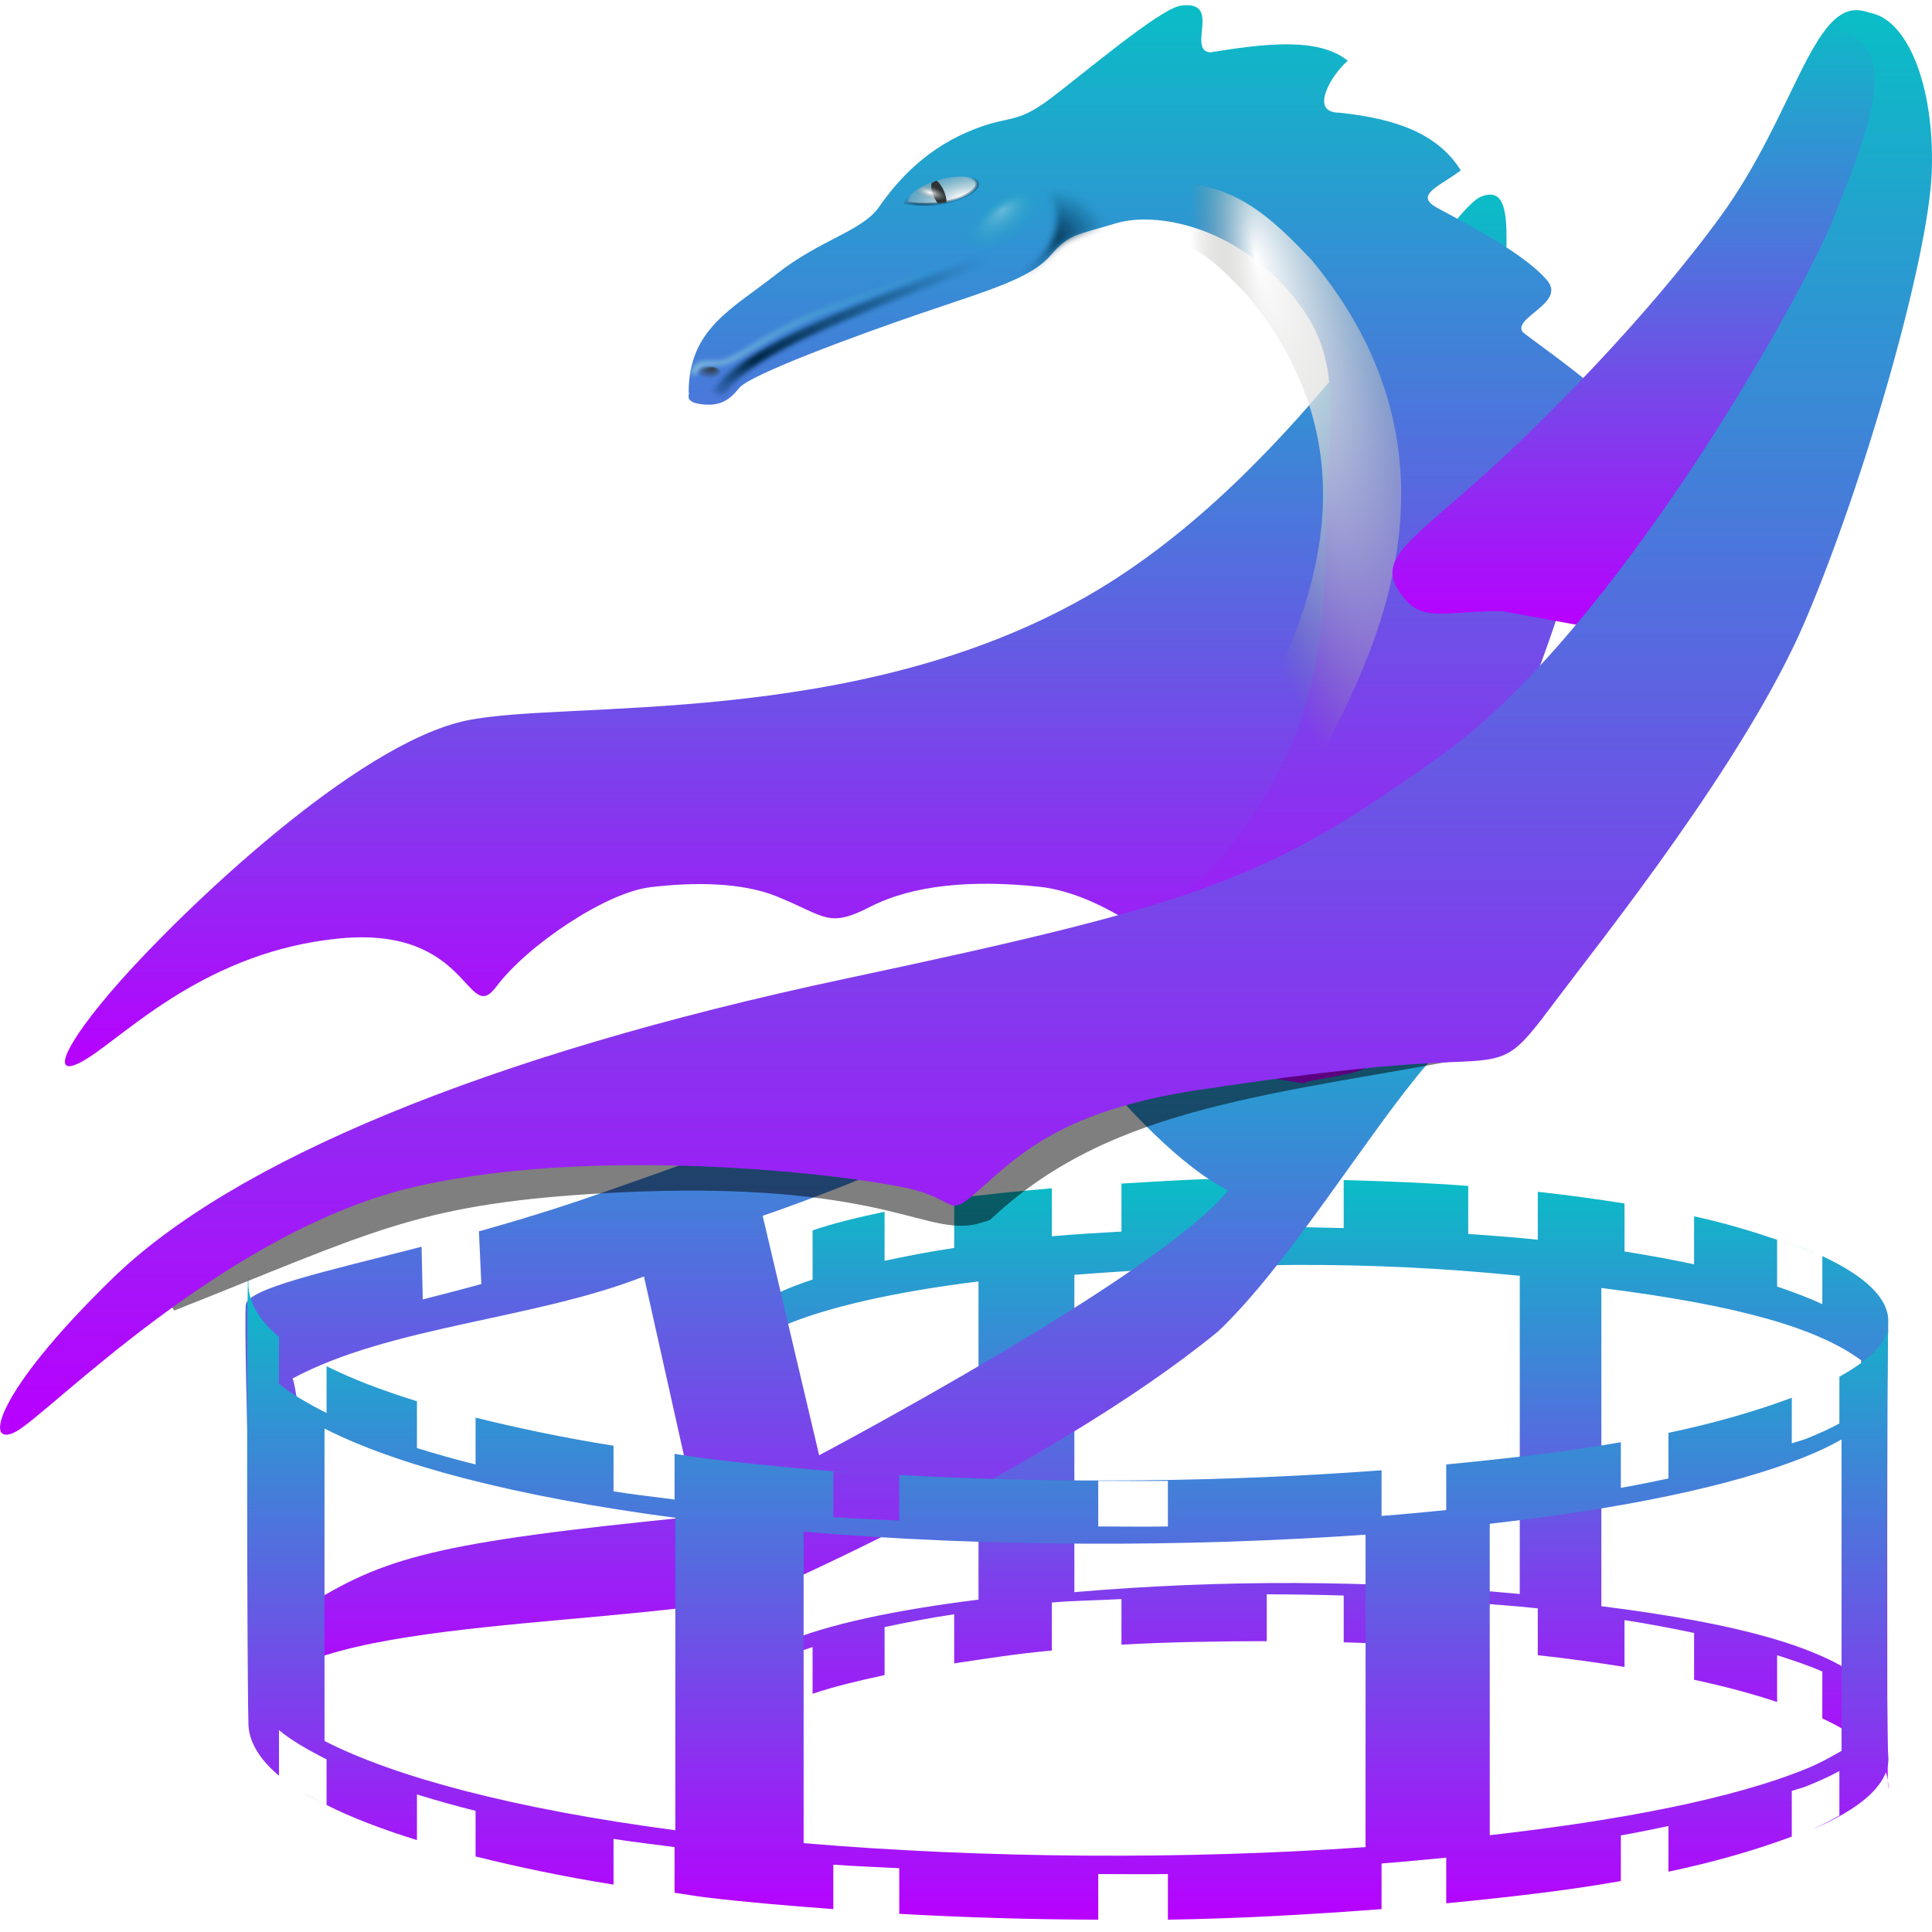
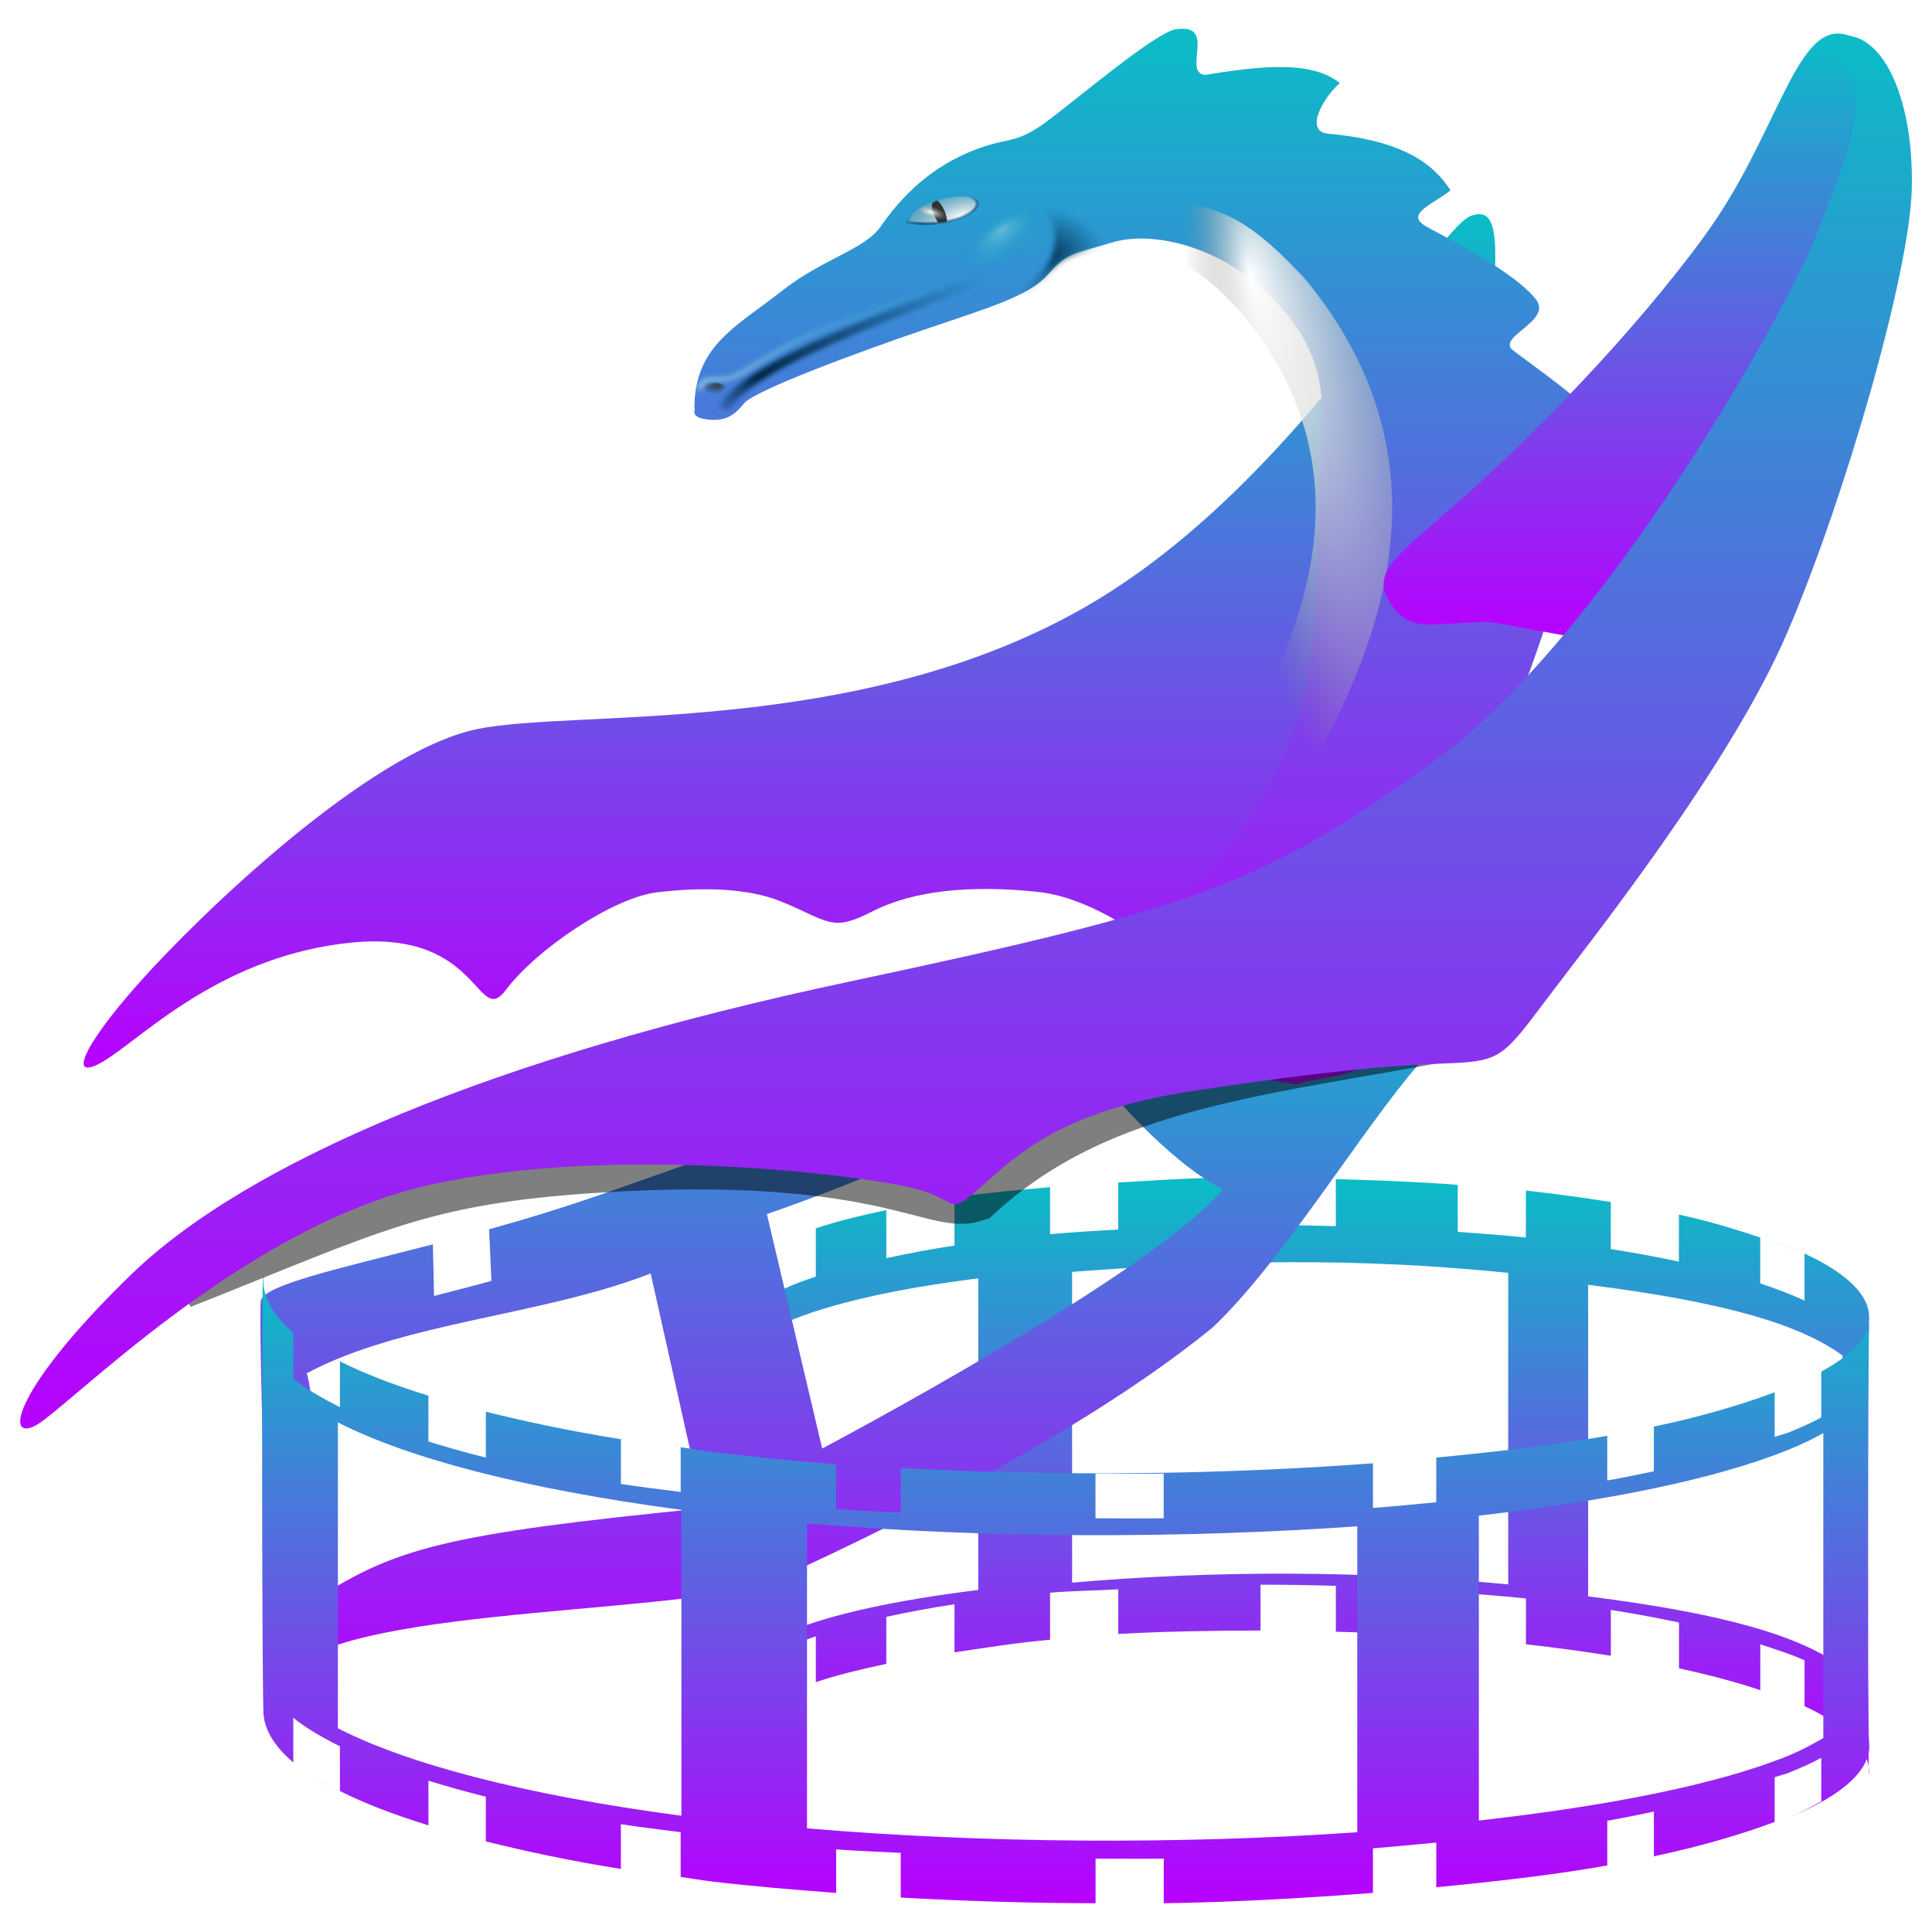
- <svg xmlns="http://www.w3.org/2000/svg" xmlns:xlink="http://www.w3.org/1999/xlink" width="64px" height="64px" id="svg2160" version="1.1">
+ <svg xmlns="http://www.w3.org/2000/svg" xmlns:xlink="http://www.w3.org/1999/xlink" width="48" height="48" id="svg2160" version="1.1">
  <defs id="defs2162">
    <style id="current-color-scheme" type="text/css">
-    .ColorScheme-Text { color: #0abdc6; } .ColorScheme-Highlight { color:#5294e2; }
-   </style>
+        .ColorScheme-Text { color: #0abdc6; } .ColorScheme-Highlight { color:#5294e2; }
+     </style>
    <linearGradient id="arrongin" x1="0%" x2="0%" y1="0%" y2="100%">
      <stop offset="0%" style="stop-color:#dd9b44; stop-opacity:1" id="stop9192" />
      <stop offset="100%" style="stop-color:#ad6c16; stop-opacity:1" id="stop9194" />
    </linearGradient>
    <linearGradient id="aurora" x1="0%" x2="0%" y1="0%" y2="100%">
      <stop offset="0%" style="stop-color:#09D4DF; stop-opacity:1" id="stop9197" />
      <stop offset="100%" style="stop-color:#9269F4; stop-opacity:1" id="stop9199" />
    </linearGradient>
    <linearGradient id="cyberneon" x1="0%" x2="0%" y1="0%" y2="100%">
      <stop offset="0" style="stop-color:#0abdc6; stop-opacity:1" id="stop9202" />
      <stop offset="1" style="stop-color:#ea00d9; stop-opacity:1" id="stop9204" />
    </linearGradient>
    <linearGradient id="fitdance" x1="0%" x2="0%" y1="0%" y2="100%">
      <stop offset="0%" style="stop-color:#1AD6AB; stop-opacity:1" id="stop9207" />
      <stop offset="100%" style="stop-color:#329DB6; stop-opacity:1" id="stop9209" />
    </linearGradient>
    <linearGradient id="oomox" x1="0%" x2="0%" y1="0%" y2="100%">
      <stop offset="0%" style="stop-color:#0abdc6; stop-opacity:1" id="stop9212" />
      <stop offset="100%" style="stop-color:#b800ff; stop-opacity:1" id="stop9214" />
    </linearGradient>
    <linearGradient id="rainblue" x1="0%" x2="0%" y1="0%" y2="100%">
      <stop offset="0%" style="stop-color:#00F260; stop-opacity:1" id="stop9217" />
      <stop offset="100%" style="stop-color:#0575E6; stop-opacity:1" id="stop9219" />
    </linearGradient>
    <linearGradient id="sunrise" x1="0%" x2="0%" y1="0%" y2="100%">
      <stop offset="0%" style="stop-color: #FF8501; stop-opacity:1" id="stop9222" />
      <stop offset="100%" style="stop-color: #FFCB01; stop-opacity:1" id="stop9224" />
    </linearGradient>
    <linearGradient id="telinkrin" x1="0%" x2="0%" y1="0%" y2="100%">
      <stop offset="0%" style="stop-color: #b2ced6; stop-opacity:1" id="stop9227" />
      <stop offset="100%" style="stop-color: #6da5b7; stop-opacity:1" id="stop9229" />
    </linearGradient>
    <linearGradient id="60spsycho" x1="0%" x2="0%" y1="0%" y2="100%">
      <stop offset="0%" style="stop-color: #df5940; stop-opacity:1" id="stop9232" />
      <stop offset="25%" style="stop-color: #d8d15f; stop-opacity:1" id="stop9234" />
      <stop offset="50%" style="stop-color: #e9882a; stop-opacity:1" id="stop9236" />
      <stop offset="100%" style="stop-color: #279362; stop-opacity:1" id="stop9238" />
    </linearGradient>
    <linearGradient id="90ssummer" x1="0%" x2="0%" y1="0%" y2="100%">
      <stop offset="0%" style="stop-color: #f618c7; stop-opacity:1" id="stop9241" />
      <stop offset="20%" style="stop-color: #94ffab; stop-opacity:1" id="stop9243" />
      <stop offset="50%" style="stop-color: #fbfd54; stop-opacity:1" id="stop9245" />
      <stop offset="100%" style="stop-color: #0f83ae; stop-opacity:1" id="stop9247" />
    </linearGradient>
    <linearGradient id="linearGradient3386">
      <stop id="stop3388" offset="0" style="stop-color:#052646;stop-opacity:1;" />
      <stop id="stop3390" offset="1" style="stop-color:#003d5d;stop-opacity:0;" />
    </linearGradient>
    <linearGradient id="linearGradient5401">
      <stop id="stop5403" offset="0" style="stop-color:#a8dde0;stop-opacity:1" />
      <stop id="stop5405" offset="1" style="stop-color:#00a7b3;stop-opacity:0" />
    </linearGradient>
    <linearGradient id="linearGradient5304">
      <stop style="stop-color:#2e3436;stop-opacity:1;" offset="0" id="stop5306" />
      <stop style="stop-color:#2e3436;stop-opacity:0;" offset="1" id="stop5308" />
    </linearGradient>
    <linearGradient id="linearGradient5190">
      <stop style="stop-color:#ffffff;stop-opacity:1;" offset="0" id="stop5192" />
      <stop style="stop-color:#888a85;stop-opacity:0;" offset="1" id="stop5194" />
    </linearGradient>
-     <radialGradient xlink:href="#linearGradient5190" id="radialGradient5391" cx="38.957" cy="48.709" fx="39.812" fy="48.731" r="2.719" gradientTransform="matrix(0.6331374,-8.9474512e-2,0.4881855,3.454487,-9.487252,-120.2338)" gradientUnits="userSpaceOnUse" />
+     <radialGradient xlink:href="#linearGradient5190" id="radialGradient5391" cx="38.957" cy="48.709" fx="39.812" fy="48.731" r="2.719" gradientTransform="matrix(0.6331374,-0.08947451,0.4881855,3.454487,-9.487252,-120.2338)" gradientUnits="userSpaceOnUse" />
    <radialGradient xlink:href="#linearGradient5401" id="radialGradient5418" cx="29.43" cy="47.631" fx="29.43" fy="47.631" r="6.396" gradientTransform="matrix(0.902543,-0.4305997,0.5874038,1.231207,-25.11034,2.917762)" gradientUnits="userSpaceOnUse" />
    <radialGradient xlink:href="#linearGradient5401" id="radialGradient5452" cx="33.234" cy="48.252" fx="21.918" fy="45.175" r="21.234" gradientTransform="matrix(1,0,0,0.163463,0,40.36482)" gradientUnits="userSpaceOnUse" />
    <radialGradient xlink:href="#linearGradient5401" id="radialGradient5462" cx="33.203" cy="46.826" fx="29.808" fy="49.706" r="8.672" gradientTransform="matrix(1,0,0,0.2182933,0,36.60399)" gradientUnits="userSpaceOnUse" />
    <radialGradient xlink:href="#linearGradient5401" id="radialGradient3273" gradientUnits="userSpaceOnUse" gradientTransform="matrix(-0.1338129,-0.2968283,0.770845,-0.3475042,31.74836,37.85282)" cx="80.123" cy="23.983" fx="72.889" fy="20.263" r="10.248" />
    <radialGradient xlink:href="#linearGradient5401" id="radialGradient3279" gradientUnits="userSpaceOnUse" gradientTransform="matrix(-0.1338129,-0.2968283,0.770845,-0.3475042,31.74836,37.85282)" cx="73.601" cy="7.844" fx="66.367" fy="4.125" r="10.248" />
    <radialGradient xlink:href="#linearGradient5190" id="radialGradient3285" gradientUnits="userSpaceOnUse" gradientTransform="matrix(0.1685154,-0.2785956,0.9671643,0.5850126,2.816477,14.02732)" cx="74.827" cy="34.786" fx="67.592" fy="31.067" r="10.248" />
-     <radialGradient xlink:href="#linearGradient5190" id="radialGradient3289" gradientUnits="userSpaceOnUse" gradientTransform="matrix(7.4633897e-2,-0.5132463,0.8834835,0.1284716,13.35247,45.59147)" cx="67.248" cy="35.744" fx="60.013" fy="32.024" r="10.248" />
-     <radialGradient xlink:href="#linearGradient5190" id="radialGradient3293" gradientUnits="userSpaceOnUse" gradientTransform="matrix(-1.165318e-2,-0.3253877,0.7953849,-2.84855e-2,22.27348,38.87)" cx="87.706" cy="11.263" fx="80.471" fy="7.543" r="10.248" />
+     <radialGradient xlink:href="#linearGradient5190" id="radialGradient3289" gradientUnits="userSpaceOnUse" gradientTransform="matrix(0.0746339,-0.5132463,0.8834835,0.1284716,13.35247,45.59147)" cx="67.248" cy="35.744" fx="60.013" fy="32.024" r="10.248" />
+     <radialGradient xlink:href="#linearGradient5190" id="radialGradient3293" gradientUnits="userSpaceOnUse" gradientTransform="matrix(-0.01165318,-0.3253877,0.7953849,-0.0284855,22.27348,38.87)" cx="87.706" cy="11.263" fx="80.471" fy="7.543" r="10.248" />
    <radialGradient xlink:href="#linearGradient5190" id="radialGradient3317" cx="41.165" cy="20.866" fx="39.724" fy="19.49" r="3.23" gradientTransform="matrix(0.9858087,-0.1678726,0.6785874,3.984911,-13.44924,-56.53845)" gradientUnits="userSpaceOnUse" />
    <radialGradient xlink:href="#linearGradient5304" id="radialGradient3325" gradientUnits="userSpaceOnUse" gradientTransform="matrix(0.1380344,0.2948889,-0.5420405,0.2537235,25.00948,-16.51603)" cx="94.802" cy="5.27" fx="87.567" fy="1.55" r="10.248" />
    <linearGradient xlink:href="#linearGradient5190" id="linearGradient4245" x1="36.245" y1="10.304" x2="37.439" y2="12.441" gradientUnits="userSpaceOnUse" />
-     <radialGradient xlink:href="#linearGradient5190" id="radialGradient4263" gradientUnits="userSpaceOnUse" gradientTransform="matrix(-1.165318e-2,-0.3253877,0.7953849,-2.84855e-2,22.27348,38.87)" cx="87.706" cy="11.263" fx="80.471" fy="7.543" r="10.248" />
+     <radialGradient xlink:href="#linearGradient5190" id="radialGradient4263" gradientUnits="userSpaceOnUse" gradientTransform="matrix(-0.01165318,-0.3253877,0.7953849,-0.0284855,22.27348,38.87)" cx="87.706" cy="11.263" fx="80.471" fy="7.543" r="10.248" />
    <radialGradient xlink:href="#linearGradient5304" id="radialGradient4266" gradientUnits="userSpaceOnUse" gradientTransform="matrix(0.1380344,0.2948889,-0.5420405,0.2537235,25.00948,-16.51603)" cx="94.802" cy="5.27" fx="88.835" fy="2.286" r="10.248" />
    <radialGradient xlink:href="#linearGradient5190" id="radialGradient4270" gradientUnits="userSpaceOnUse" gradientTransform="matrix(-0.3258674,-0.757768,0.3483693,-0.1498115,60.52603,71.89739)" cx="70.229" cy="20.848" fx="62.995" fy="17.129" r="10.248" />
    <radialGradient xlink:href="#linearGradient5190" id="radialGradient4274" gradientUnits="userSpaceOnUse" gradientTransform="matrix(-0.7643086,-0.3102165,0.1185493,-0.292081,97.80225,40.01232)" cx="75.184" cy="17.699" fx="67.95" fy="13.979" r="10.248" />
    <radialGradient xlink:href="#linearGradient3386" id="radialGradient3318" cx="27.392" cy="12.297" fx="25.176" fy="12.046" r="3.953" gradientTransform="matrix(0.9491256,-0.5668896,0.3231856,0.5410997,-2.629355,20.8248)" gradientUnits="userSpaceOnUse" />
    <filter id="filter3324" x="-0.04" y="-0.061" width="1.071" height="1.107">
      <feGaussianBlur stdDeviation="0.064" id="feGaussianBlur3326" />
    </filter>
    <filter id="filter3333" x="-0.034" y="-0.063" width="1.068" height="1.127">
      <feGaussianBlur stdDeviation="0.078" id="feGaussianBlur3335" />
    </filter>
    <radialGradient xlink:href="#linearGradient5304" id="radialGradient3345" cx="23.985" cy="13.571" fx="24.09" fy="13.342" r="0.34" gradientTransform="matrix(0.8673703,0.3950908,-0.2072629,0.4550187,5.993743,-2.080343)" gradientUnits="userSpaceOnUse" />
    <linearGradient xlink:href="#linearGradient5401" id="linearGradient3353" x1="23.582" y1="11.598" x2="30.716" y2="11.598" gradientUnits="userSpaceOnUse" />
    <radialGradient xlink:href="#linearGradient5190" id="radialGradient3472" gradientUnits="userSpaceOnUse" gradientTransform="matrix(2.004961,-0.9261519,0.469953,1.017368,-32.72064,32.67791)" cx="30.6" cy="8.403" fx="30.6" fy="8.403" r="1.123" />
    <radialGradient xlink:href="#linearGradient3386" id="radialGradient3474" gradientUnits="userSpaceOnUse" gradientTransform="matrix(1.266998,-0.6312068,0.1350623,0.2711056,-7.375057,29.74741)" cx="30.296" cy="8.284" fx="30.296" fy="8.284" r="1.185" />
    <radialGradient xlink:href="#linearGradient5190" id="radialGradient3476" gradientUnits="userSpaceOnUse" gradientTransform="matrix(0.3991483,0.1294598,-0.05912825,0.1823032,20.45015,7.583851)" cx="29.458" cy="7.751" fx="29.458" fy="7.751" r="1.123" />
    <radialGradient xlink:href="#linearGradient5304" id="radialGradient3598" cx="43.123" cy="8.5" fx="43.311" fy="7.339" r="2.537" gradientTransform="matrix(0.9472642,-0.3204536,0.1857918,0.5492024,0.7720868,17.21484)" gradientUnits="userSpaceOnUse" />
    <radialGradient xlink:href="#linearGradient3386" id="radialGradient3630" cx="32.615" cy="9.077" fx="32.615" fy="9.077" r="1.65" gradientTransform="matrix(1,0,0,0.9424256,0,0.5082324)" gradientUnits="userSpaceOnUse" />
    <filter id="filter3632" x="-0.059" y="-0.061" width="1.118" height="1.122">
      <feGaussianBlur stdDeviation="0.079" id="feGaussianBlur3634" />
    </filter>
    <radialGradient xlink:href="#linearGradient5401" id="radialGradient3698" cx="31.64" cy="9.185" fx="31.304" fy="9.028" r="0.805" gradientTransform="matrix(0.7486617,0.1499747,-0.3209813,1.602313,10.90048,-10.27728)" gradientUnits="userSpaceOnUse" />
    <radialGradient xlink:href="#linearGradient5401" id="radialGradient3721" cx="42.134" cy="4.902" fx="41.06" fy="4.934" r="1.172" gradientTransform="matrix(0.24941,0.3716144,-1.30796,0.8778409,38.86062,-14.13256)" gradientUnits="userSpaceOnUse" />
-     <radialGradient xlink:href="#linearGradient5190" id="radialGradient3344" cx="54.5" cy="15.25" fx="54.5" fy="15.25" r="8.475" gradientTransform="matrix(0.440554,-0.6680452,7.8239858e-2,4.9785907e-2,22.92165,47.21173)" gradientUnits="userSpaceOnUse" />
+     <radialGradient xlink:href="#linearGradient5190" id="radialGradient3344" cx="54.5" cy="15.25" fx="54.5" fy="15.25" r="8.475" gradientTransform="matrix(0.440554,-0.6680452,0.07823986,0.04978591,22.92165,47.21173)" gradientUnits="userSpaceOnUse" />
  </defs>
  <g id="layer1">
-     <path id="path3153" class="ColorScheme-Text" style="display:inline;fill:url(#oomox);fill-opacity:1;fill-rule:evenodd;stroke:none;stroke-width:0.575;stroke-linecap:butt;stroke-linejoin:miter;stroke-miterlimit:4;stroke-dasharray:none;stroke-opacity:1" d="M 40.264 39.053 C 39.211 39.075 38.166 39.149 37.15 39.207 L 37.15 40.797 C 36.362 40.843 35.596 40.885 34.844 40.953 L 34.844 39.363 C 33.702 39.465 32.63 39.56 31.609 39.711 L 31.609 39.75 L 31.609 41.34 C 30.78 41.464 30.025 41.61 29.303 41.766 L 29.303 40.139 C 28.428 40.325 27.598 40.525 26.918 40.758 L 26.918 42.387 C 26.546 42.514 26.21 42.633 25.906 42.773 C 25.741 42.85 25.64 42.929 25.502 43.008 L 25.502 41.379 C 24.756 41.805 24.406 42.249 24.49 42.697 C 24.512 42.816 24.528 43.705 24.539 44.953 C 24.716 44.606 25.17 44.263 25.902 43.941 C 27.361 43.301 29.683 42.788 32.414 42.449 L 32.414 52.99 C 29.683 53.329 27.361 53.811 25.902 54.451 C 25.171 54.772 24.706 55.115 24.533 55.463 C 24.522 56.609 24.509 57.476 24.49 57.66 C 24.601 57.342 24.975 57.031 25.502 56.73 L 25.502 55.18 C 25.631 55.106 25.751 55.019 25.906 54.947 C 26.199 54.811 26.562 54.682 26.918 54.559 L 26.918 56.109 C 27.597 55.877 28.429 55.677 29.303 55.49 L 29.303 53.9 C 30.022 53.746 30.784 53.598 31.609 53.475 L 31.609 55.102 C 32.632 54.95 33.699 54.778 34.844 54.676 L 34.844 53.086 C 35.587 53.019 36.371 53.016 37.15 52.971 L 37.15 54.482 C 38.707 54.393 40.337 54.369 41.963 54.365 L 41.963 52.814 C 42.81 52.815 43.667 52.828 44.512 52.854 L 44.512 54.404 C 45.917 54.44 47.286 54.534 48.637 54.637 L 48.637 53.086 C 49.425 53.148 50.188 53.197 50.941 53.279 L 50.941 54.83 C 51.963 54.942 52.923 55.077 53.814 55.219 L 53.814 53.668 C 54.641 53.798 55.407 53.942 56.119 54.094 L 56.119 55.645 C 57.18 55.873 58.066 56.113 58.869 56.381 L 58.869 54.83 C 59.422 55.012 59.939 55.177 60.367 55.373 L 60.367 56.924 C 61.717 57.551 62.455 58.273 62.535 58.977 C 62.505 57.047 62.509 45.3 62.551 43.783 C 62.571 43.031 61.817 42.284 60.367 41.611 L 60.367 43.201 C 59.94 43.002 59.42 42.804 58.869 42.619 L 58.869 41.068 C 58.066 40.8 57.18 40.521 56.119 40.293 L 56.119 41.883 C 55.405 41.728 54.644 41.589 53.814 41.457 L 53.814 39.867 C 52.923 39.726 51.963 39.591 50.941 39.479 L 50.941 41.068 C 50.196 40.987 49.417 40.934 48.637 40.875 L 48.637 39.285 C 47.286 39.183 45.917 39.128 44.512 39.092 L 44.512 40.682 C 43.663 40.66 42.813 40.64 41.963 40.643 L 41.963 39.053 C 41.397 39.054 40.825 39.041 40.264 39.053 z M 58.869 41.068 C 59.346 41.228 59.774 41.37 60.164 41.533 C 59.784 41.366 59.339 41.225 58.869 41.068 z M 62.535 58.977 C 62.54 59.269 62.545 59.363 62.551 59.133 C 62.552 59.081 62.541 59.029 62.535 58.977 z M 42.967 41.902 C 45.361 41.895 47.755 42.002 50.344 42.262 L 50.344 52.803 C 45.377 52.332 40.456 52.325 35.59 52.742 L 35.59 42.23 C 38.179 42.032 40.573 41.91 42.967 41.902 z M 53.047 42.666 C 57.746 43.258 60.235 44.024 61.654 45.061 L 61.654 55.602 C 60.235 54.565 57.746 53.799 53.047 53.207 L 53.047 42.666 z " />
-     <path id="path4252" class="ColorScheme-Text" style="display:inline;opacity:1;fill:url(#oomox);fill-opacity:1;fill-rule:evenodd;stroke:none;stroke-width:0;stroke-linecap:butt;stroke-linejoin:miter;stroke-miterlimit:4;stroke-dasharray:none;stroke-opacity:1" d="M 35.664 31.266 L 30.346 35.08 C 28.287 36.489 25.602 37.54 19.828 39.553 C 18.481 40.022 17.144 40.435 15.865 40.789 L 15.945 42.535 C 15.249 42.729 14.647 42.879 14.004 43.045 L 13.965 41.299 C 10.719 42.136 8.198 42.685 8.141 43.227 C 8.051 44.072 8.463 56.719 8.463 56.719 C 8.721 53.634 19.442 53.976 24.947 52.914 C 24.947 52.914 34.71 48.722 40.344 44.111 C 42.687 41.903 45.408 37.397 47.301 35.223 C 47.301 32.15 35.664 31.266 35.664 31.266 z M 35.924 34.969 C 37.308 36.767 39.196 38.684 40.678 39.436 C 38.416 42.251 27.135 48.207 27.135 48.207 L 25.264 40.275 C 25.264 40.275 33.238 37.593 35.924 34.969 z M 21.332 42.283 L 23.107 50.229 C 14.329 51.097 12.711 51.594 10.076 53.252 C 10.366 50.474 9.87 45.988 9.691 45.664 C 12.93 43.927 17.691 43.712 21.332 42.283 z " />
-     <g id="g5650" class="ColorScheme-Text" transform="matrix(1.045719,0,0,0.9229974,-1.906669,2.256512)" style="display:inline;fill:url(#oomox);fill-opacity:1;stroke:none;stroke-opacity:1">
+     <path id="path3153" class="ColorScheme-Text" style="display:inline;fill:url(#oomox);fill-opacity:1;fill-rule:evenodd;stroke:none;stroke-width:0.423;stroke-linecap:butt;stroke-linejoin:miter;stroke-miterlimit:4;stroke-dasharray:none;stroke-opacity:1" d="m 30.069,29.266 c -0.773,0.016 -1.54,0.07 -2.286,0.113 v 1.168 c -0.579,0.034 -1.142,0.065 -1.694,0.115 v -1.168 c -0.839,0.075 -1.626,0.144 -2.375,0.255 v 0.029 1.168 c -0.609,0.091 -1.163,0.198 -1.694,0.313 v -1.195 c -0.642,0.137 -1.252,0.284 -1.751,0.455 v 1.196 c -0.273,0.094 -0.52,0.181 -0.743,0.284 -0.121,0.056 -0.196,0.114 -0.297,0.172 v -1.196 c -0.548,0.313 -0.805,0.639 -0.743,0.968 0.016,0.087 0.028,0.74 0.036,1.657 0.13,-0.255 0.464,-0.507 1.001,-0.743 1.071,-0.47 2.776,-0.847 4.782,-1.096 v 7.741 c -2.006,0.249 -3.711,0.602 -4.782,1.073 -0.537,0.236 -0.879,0.487 -1.005,0.743 -0.008,0.842 -0.018,1.479 -0.032,1.614 0.081,-0.233 0.356,-0.462 0.743,-0.683 v -1.139 c 0.095,-0.054 0.183,-0.118 0.297,-0.171 0.215,-0.1 0.481,-0.195 0.743,-0.285 v 1.139 c 0.499,-0.171 1.11,-0.318 1.751,-0.455 V 40.17 c 0.529,-0.114 1.088,-0.222 1.694,-0.313 V 41.052 c 0.751,-0.111 1.534,-0.238 2.375,-0.313 v -1.168 c 0.546,-0.049 1.122,-0.051 1.694,-0.085 v 1.11 c 1.143,-0.066 2.34,-0.083 3.534,-0.086 v -1.139 c 0.622,2.61e-4 1.251,0.01 1.872,0.029 v 1.139 c 1.032,0.027 2.038,0.095 3.029,0.171 v -1.139 c 0.579,0.046 1.139,0.081 1.693,0.142 v 1.139 c 0.75,0.082 1.455,0.182 2.11,0.285 v -1.139 c 0.607,0.096 1.169,0.201 1.693,0.313 v 1.139 c 0.779,0.168 1.43,0.344 2.02,0.541 v -1.139 c 0.406,0.134 0.786,0.254 1.1,0.399 v 1.139 c 0.991,0.46 1.533,0.991 1.592,1.507 -0.022,-1.417 -0.019,-10.043 0.011,-11.158 0.015,-0.552 -0.539,-1.101 -1.604,-1.595 v 1.168 C 44.518,32.166 44.137,32.021 43.732,31.885 V 30.746 C 43.142,30.549 42.492,30.344 41.712,30.177 v 1.168 C 41.188,31.231 40.629,31.129 40.02,31.032 v -1.168 C 39.366,29.76 38.661,29.661 37.91,29.579 v 1.168 c -0.547,-0.06 -1.12,-0.099 -1.693,-0.142 v -1.168 c -0.992,-0.075 -1.997,-0.115 -3.029,-0.142 v 1.168 c -0.623,-0.016 -1.248,-0.031 -1.872,-0.029 v -1.168 c -0.415,9.55e-4 -0.836,-0.009 -1.248,0 z m 13.663,1.48 c 0.351,0.117 0.665,0.221 0.951,0.341 -0.279,-0.123 -0.606,-0.226 -0.951,-0.341 z m 2.692,13.151 c 0.003,0.215 0.007,0.284 0.011,0.115 0.001,-0.038 -0.007,-0.076 -0.011,-0.115 z M 32.054,31.359 c 1.758,-0.006 3.516,0.073 5.417,0.264 v 7.741 c -3.648,-0.346 -7.261,-0.351 -10.835,-0.044 v -7.72 c 1.902,-0.145 3.659,-0.235 5.417,-0.241 z m 7.403,0.561 c 3.451,0.435 5.279,0.998 6.321,1.758 v 7.741 c -1.042,-0.761 -2.87,-1.323 -6.321,-1.758 z" />
+     <path id="path4252" class="ColorScheme-Text" style="display:inline;opacity:1;fill:url(#oomox);fill-opacity:1;fill-rule:evenodd;stroke:none;stroke-width:0;stroke-linecap:butt;stroke-linejoin:miter;stroke-miterlimit:4;stroke-dasharray:none;stroke-opacity:1" d="m 26.691,23.547 -3.906,2.801 c -1.512,1.035 -3.483,1.807 -7.724,3.285 -0.989,0.345 -1.971,0.648 -2.91,0.908 l 0.059,1.282 c -0.512,0.142 -0.954,0.252 -1.426,0.374 l -0.029,-1.282 c -2.384,0.615 -4.235,1.018 -4.277,1.416 -0.066,0.621 0.237,9.908 0.237,9.908 0.19,-2.265 8.063,-2.014 12.106,-2.794 0,0 7.17,-3.078 11.307,-6.465 1.721,-1.622 3.719,-4.93 5.109,-6.528 0,-2.257 -8.546,-2.906 -8.546,-2.906 z m 0.191,2.719 c 1.016,1.32 2.403,2.728 3.491,3.28 -1.661,2.067 -9.946,6.442 -9.946,6.442 l -1.374,-5.825 c 0,0 5.856,-1.97 7.829,-3.897 z m -10.716,5.372 1.304,5.835 C 11.023,38.111 9.834,38.476 7.9,39.694 8.112,37.653 7.749,34.359 7.617,34.121 9.995,32.845 13.492,32.687 16.166,31.638 Z" />
+     <g id="g5650" class="ColorScheme-Text" transform="matrix(0.7679497,0,0,0.6778262,-0.9002094,2.243724)" style="display:inline;fill:url(#oomox);fill-opacity:1;stroke:none;stroke-opacity:1">
      <path style="display:inline;fill:url(#oomox);fill-opacity:1;fill-rule:evenodd;stroke:none;stroke-width:0.302;stroke-linecap:butt;stroke-linejoin:miter;stroke-miterlimit:4;stroke-dasharray:none;stroke-opacity:1" d="M 47.562,18.7 C 49.571,15.453 49.571,12.011 49.497,9.348 49.423,6.685 49.943,4.087 48.753,4.606 47.562,5.126 43.097,14.515 36.261,18.951 28.893,23.733 19.75,22.668 16.601,23.415 13.082,24.25 7.594,30.261 5.659,32.73 3.724,35.198 3.352,36.432 4.617,35.522 c 1.265,-0.909 3.796,-3.832 7.964,-4.287 4.168,-0.455 4.014,3.173 4.966,1.729 0.97,-1.472 3.458,-3.371 4.873,-3.566 1.414,-0.195 2.917,-0.17 4.005,0.327 1.556,0.712 1.624,1.155 2.963,0.376 1.34,-0.779 3.201,-0.98 5.36,-0.72 2.158,0.26 4.331,2.503 4.331,2.503 0,0 5.359,-2.598 5.433,-3.572 0.074,-0.974 3.275,-9.418 3.052,-9.613 z" id="path5850" />
    </g>
-     <g id="g5656" class="ColorScheme-Text" transform="matrix(1.451128,0,0,1.147449,-14.91613,-8.126883)">
+     <g id="g5656" class="ColorScheme-Text" transform="matrix(1.065672,0,0,0.8426578,-10.45403,-5.381582)">
      <path style="display:inline;fill:url(#oomox);fill-opacity:1;fill-rule:evenodd;stroke:none;stroke-width:0.3;stroke-linecap:butt;stroke-linejoin:miter;stroke-miterlimit:4;stroke-dasharray:none;stroke-opacity:1" d="m 40.044,38.36 c 0.077,-0.124 1.131,-0.196 1.545,-0.523 0.445,-0.351 1.003,-0.48 0.692,-1.587 -0.237,-0.844 3.441,-9.112 4.188,-14.438 0.132,-0.944 1.593,-1.17 1.163,-2.299 C 47.305,18.658 45.081,16.759 45.031,16.656 44.831,16.242 46.016,15.824 45.604,15.189 45.017,14.286 43.255,13.228 43.011,13.025 42.596,12.679 43.21,12.415 43.625,12 c -0.507,-1.026 -1.431,-1.491 -2.776,-1.664 -0.692,0 -0.183,-1.085 0.197,-1.5 C 40.36,8.131 39.077,8.358 37.906,8.594 37.36,8.536 38.201,7.058 37.219,7.25 c -0.469,0.101 -2.181,1.93 -2.938,2.656 -0.865,0.83 -0.935,0.447 -1.938,1 -1.003,0.553 -1.62,1.465 -2,2.156 C 29.963,13.754 29,14 28,15 c -1,1 -2,1.573 -2,3.406 0.042,0.035 -0.134,0.275 0.281,0.344 0.415,0.069 0.633,-0.088 0.875,-0.469 0.242,-0.38 2.635,-1.499 4.156,-2.156 1.522,-0.657 2.488,-0.999 2.938,-1.656 0.45,-0.657 0.601,-0.592 1.5,-0.938 0.899,-0.346 2.686,0.06 4,2.031 1.314,1.971 0.816,3.526 0.781,7.469 -0.035,3.943 -0.69,6.059 -2.281,8.688 -1.076,1.779 -4.103,3.586 -6.44,4.945" id="path4254" />
      <path style="display:inline;fill:none;fill-rule:evenodd;stroke:url(#radialGradient3318);stroke-width:0.3;stroke-linecap:butt;stroke-linejoin:miter;stroke-miterlimit:4;stroke-dasharray:none;stroke-opacity:1;filter:url(#filter3324)" d="m 24.279,14.148 c 0.753,-1.705 5.241,-3.41 7.384,-4.683" id="path3310" transform="matrix(0.8919191,0,0,0.8919191,5.024947,5.829615)" />
      <ellipse style="display:inline;opacity:1;fill:url(#radialGradient3345);fill-opacity:1;stroke:none;stroke-width:0.1;stroke-linecap:round;stroke-linejoin:round;stroke-miterlimit:4;stroke-dasharray:none;stroke-dashoffset:0;stroke-opacity:1" id="path3337" transform="matrix(0.8116793,-0.4485517,0.3697248,0.9847329,1.973478,15.22487)" cx="23.985" cy="13.571" rx="0.34" ry="0.232" />
      <path style="display:inline;fill:none;fill-rule:evenodd;stroke:url(#linearGradient3353);stroke-width:0.1;stroke-linecap:round;stroke-linejoin:miter;stroke-miterlimit:4;stroke-dasharray:none;stroke-opacity:1;filter:url(#filter3333)" d="m 23.644,13.478 c 0.139,-0.402 0.232,-0.279 0.681,-0.325 0.449,-0.046 1.253,-1.052 2.909,-1.81 1.656,-0.758 3.42,-1.625 3.42,-1.625" id="path2354" transform="matrix(0.8919191,0,0,0.8919191,5.024947,5.829615)" />
      <g id="g3467" transform="matrix(0.8684577,0.07038316,-0.07038316,0.8684577,4.834271,-0.71794)">
        <path id="path3416" d="m 31.153,13.193 c 0.056,-0.321 0.351,-0.637 0.85,-0.842 0.5,-0.205 0.887,-0.164 0.956,0.034 0.072,0.207 -0.249,0.535 -0.762,0.712 -0.51,0.176 -0.916,0.108 -1.044,0.096 z" style="fill:url(#radialGradient3472);fill-opacity:1;fill-rule:evenodd;stroke:url(#radialGradient3474);stroke-width:0.089;stroke-linecap:butt;stroke-linejoin:miter;stroke-miterlimit:4;stroke-dasharray:none;stroke-opacity:1" />
        <path id="path3440" d="m 31.891,12.401 c -0.046,0.024 -0.079,0.06 -0.122,0.088 -0.009,0.094 -0.002,0.208 0.06,0.358 0.049,0.119 0.102,0.238 0.162,0.305 0.076,-0.022 0.135,-0.025 0.216,-0.054 0.002,-0.093 -0.031,-0.215 -0.087,-0.352 -0.066,-0.158 -0.154,-0.289 -0.229,-0.345 z" style="opacity:1;fill:#2e3436;fill-opacity:1;stroke:none;stroke-width:0.1;stroke-linecap:round;stroke-linejoin:round;stroke-miterlimit:4;stroke-dasharray:none;stroke-dashoffset:0;stroke-opacity:1" />
        <path style="fill:url(#radialGradient3476);fill-opacity:1;fill-rule:evenodd;stroke:none;stroke-width:0.1;stroke-linecap:butt;stroke-linejoin:miter;stroke-miterlimit:4;stroke-dasharray:none;stroke-opacity:1" d="m 31.132,13.315 c 0.056,-0.321 0.371,-0.76 0.871,-0.965 0.5,-0.205 0.848,-0.111 0.956,0.034 0.104,0.164 -0.249,0.535 -0.762,0.712 -0.51,0.176 -0.937,0.231 -1.065,0.219 z" id="path3445" />
      </g>
      <path style="display:inline;fill:url(#radialGradient3630);fill-opacity:1;fill-rule:evenodd;stroke:none;stroke-width:1px;stroke-linecap:butt;stroke-linejoin:miter;stroke-opacity:1;filter:url(#filter3632)" d="M 32.053,10.383 C 32.602,9.951 32.838,9.44 33.192,9.204 33.545,8.969 34.724,8.615 35.195,8.183 35.666,7.751 34.213,7.201 33.309,7.28 c -0.903,0.079 -0.475,0.398 -0.393,0.903 0.104,0.64 -0.118,1.295 -0.55,1.768 -0.344,0.377 -0.275,0.432 -0.314,0.432 z" id="path3622" transform="matrix(0.8919191,0,0,0.8919191,5.024947,5.829615)" />
      <ellipse style="display:inline;opacity:0.478;fill:url(#radialGradient3698);fill-opacity:1;stroke:none;stroke-width:0.2;stroke-linecap:round;stroke-linejoin:round;stroke-miterlimit:4;stroke-dasharray:none;stroke-dashoffset:0;stroke-opacity:1" id="path3690" transform="matrix(0.7659255,0.4570315,-0.4570315,0.7659255,13.13903,-8.034231)" cx="31.64" cy="9.185" rx="0.805" ry="1.316" />
      <path style="display:inline;fill:none;fill-rule:evenodd;stroke:url(#radialGradient3317);stroke-width:1.784;stroke-linecap:butt;stroke-linejoin:miter;stroke-miterlimit:4;stroke-dasharray:none;stroke-opacity:1" d="m 35.081,13.58 c 2.389,-0.629 2.892,-0.503 4.401,1.509 3.425,5.224 1.44,10.468 -0.049,13.862" id="path3305" />
    </g>
-     <path id="path5300" class="ColorScheme-Text" style="display:inline;fill:url(#oomox);fill-opacity:1;fill-rule:evenodd;stroke:none;stroke-width:0.574;stroke-linecap:butt;stroke-linejoin:miter;stroke-miterlimit:4;stroke-dasharray:none;stroke-opacity:1" d="M 8.221 42.34 C 8.173 42.056 8.176 54.967 8.23 57.117 C 8.245 57.691 8.587 58.273 9.242 58.824 L 9.242 57.312 C 9.64 57.648 10.191 57.963 10.818 58.281 L 10.818 59.793 C 11.625 60.201 12.633 60.589 13.812 60.955 L 13.812 59.443 C 14.41 59.629 15.063 59.814 15.754 59.986 L 15.754 61.498 C 17.111 61.834 18.613 62.158 20.324 62.43 L 20.324 60.916 C 20.964 61.018 21.657 61.096 22.346 61.188 L 22.346 62.701 C 22.704 62.749 23.027 62.811 23.398 62.855 C 24.758 63.018 26.164 63.134 27.605 63.242 L 27.605 61.77 C 28.325 61.824 29.056 61.846 29.789 61.887 L 29.789 63.398 C 31.96 63.519 34.167 63.586 36.381 63.592 L 36.381 62.08 C 37.149 62.082 37.924 62.092 38.688 62.08 L 38.688 63.592 C 41.121 63.555 43.476 63.414 45.766 63.242 L 45.766 61.73 C 46.484 61.676 47.214 61.604 47.908 61.537 L 47.908 63.049 C 49.983 62.848 51.921 62.627 53.693 62.312 L 53.693 60.801 C 54.237 60.704 54.762 60.597 55.27 60.49 L 55.27 62.002 C 56.839 61.672 58.205 61.269 59.355 60.84 L 59.355 59.328 C 59.511 59.27 59.693 59.232 59.84 59.172 C 60.245 59.007 60.62 58.842 60.932 58.668 L 60.932 60.143 C 60.612 60.321 60.258 60.514 59.84 60.684 C 61.756 59.903 62.632 59.019 62.551 58.164 C 62.474 57.355 62.482 44.678 62.551 44.016 C 62.429 44.567 61.879 45.08 60.932 45.604 L 60.932 47.154 C 60.612 47.33 60.257 47.488 59.84 47.658 C 59.693 47.718 59.511 47.757 59.355 47.814 L 59.355 46.303 C 58.203 46.732 56.842 47.134 55.27 47.465 L 55.27 48.977 C 54.762 49.084 54.237 49.191 53.693 49.287 L 53.693 47.775 C 51.922 48.09 49.982 48.311 47.908 48.512 L 47.908 50.023 C 47.214 50.091 46.484 50.163 45.766 50.217 L 45.766 48.705 C 40.686 49.087 35.112 49.157 29.789 48.861 L 29.789 50.373 C 29.056 50.332 28.325 50.31 27.605 50.256 L 27.605 48.744 C 27.819 48.76 28.037 48.771 28.252 48.783 C 26.583 48.668 24.962 48.505 23.398 48.318 C 23.027 48.274 22.704 48.21 22.346 48.162 L 22.346 49.674 C 21.657 49.583 20.964 49.506 20.324 49.404 L 20.324 47.891 C 18.613 47.619 17.111 47.297 15.754 46.961 L 15.754 48.512 C 15.064 48.342 14.409 48.153 13.812 47.969 L 13.812 46.418 C 12.633 46.052 11.625 45.664 10.818 45.256 L 10.818 46.807 C 10.19 46.491 9.641 46.17 9.242 45.836 L 9.242 44.287 C 8.587 43.736 8.245 43.153 8.23 42.58 C 8.227 42.437 8.224 42.359 8.221 42.34 z M 10.818 59.793 C 10.533 59.648 10.257 59.513 10.01 59.367 C 10.249 59.517 10.531 59.647 10.818 59.793 z M 10.75 47.322 C 13.066 48.508 16.996 49.57 22.371 50.279 L 22.371 60.629 C 16.996 59.919 13.066 58.857 10.75 57.672 L 10.75 47.322 z M 61.004 47.684 L 61.004 58 C 60.665 58.193 60.291 58.407 59.838 58.592 C 57.387 59.59 53.662 60.305 49.35 60.793 L 49.35 50.477 C 53.662 49.989 57.387 49.24 59.838 48.242 C 60.29 48.058 60.665 47.876 61.004 47.684 z M 36.381 49.055 C 37.149 49.056 37.924 49.066 38.688 49.055 L 38.688 50.566 C 37.924 50.578 37.149 50.568 36.381 50.566 L 36.381 49.055 z M 26.621 50.74 C 32.641 51.25 39.274 51.256 45.236 50.838 L 45.236 61.188 C 39.274 61.605 32.641 61.566 26.621 61.057 L 26.621 50.74 z " />
-     <g id="g5661" transform="matrix(1.294287,0,0,1.023432,-7.624301,-1.437699)" style="stroke:#00ffff;stroke-width:0;stroke-dasharray:none;stroke-opacity:1">
+     <path id="path5300" class="ColorScheme-Text" style="display:inline;fill:url(#oomox);fill-opacity:1;fill-rule:evenodd;stroke:none;stroke-width:0.422;stroke-linecap:butt;stroke-linejoin:miter;stroke-miterlimit:4;stroke-dasharray:none;stroke-opacity:1" d="m 6.537,31.68 c -0.035,-0.209 -0.033,9.273 0.007,10.852 0.011,0.421 0.262,0.849 0.743,1.254 v -1.11 c 0.292,0.246 0.697,0.478 1.158,0.711 v 1.11 c 0.593,0.3 1.332,0.585 2.199,0.853 v -1.11 c 0.439,0.137 0.918,0.272 1.426,0.399 v 1.11 c 0.996,0.247 2.1,0.485 3.356,0.684 v -1.112 c 0.47,0.075 0.979,0.132 1.485,0.199 v 1.112 c 0.263,0.035 0.5,0.081 0.773,0.113 0.999,0.119 2.031,0.204 3.09,0.284 v -1.081 c 0.528,0.04 1.065,0.056 1.604,0.086 v 1.11 c 1.594,0.089 3.215,0.138 4.841,0.142 v -1.11 c 0.564,0.001 1.133,0.009 1.694,0 v 1.11 c 1.787,-0.027 3.517,-0.13 5.198,-0.257 V 45.92 c 0.528,-0.04 1.064,-0.093 1.573,-0.142 v 1.11 c 1.523,-0.147 2.947,-0.31 4.248,-0.541 v -1.11 c 0.4,-0.071 0.785,-0.149 1.158,-0.228 v 1.11 c 1.152,-0.242 2.156,-0.539 3.001,-0.853 v -1.11 c 0.114,-0.043 0.248,-0.071 0.356,-0.115 0.298,-0.121 0.573,-0.242 0.802,-0.37 v 1.083 c -0.235,0.131 -0.495,0.272 -0.802,0.397 1.407,-0.573 2.051,-1.222 1.991,-1.85 -0.057,-0.595 -0.051,-9.904 0,-10.39 -0.09,0.405 -0.494,0.782 -1.189,1.166 v 1.139 c -0.234,0.129 -0.496,0.245 -0.802,0.37 -0.108,0.044 -0.242,0.072 -0.356,0.115 v -1.11 c -0.846,0.315 -1.846,0.611 -3.001,0.853 v 1.11 c -0.373,0.079 -0.758,0.157 -1.158,0.228 V 35.672 c -1.301,0.231 -2.726,0.394 -4.248,0.541 v 1.11 c -0.51,0.049 -1.046,0.102 -1.573,0.142 v -1.11 c -3.73,0.28 -7.824,0.332 -11.733,0.115 v 1.11 c -0.538,-0.03 -1.075,-0.046 -1.604,-0.086 v -1.11 c 0.157,0.012 0.317,0.02 0.475,0.029 -1.225,-0.085 -2.416,-0.204 -3.564,-0.341 -0.273,-0.033 -0.51,-0.08 -0.773,-0.115 v 1.11 c -0.506,-0.067 -1.015,-0.124 -1.485,-0.198 v -1.112 c -1.257,-0.2 -2.36,-0.436 -3.356,-0.683 v 1.139 C 11.563,36.087 11.082,35.949 10.644,35.814 V 34.675 C 9.777,34.406 9.037,34.121 8.445,33.821 v 1.139 C 7.983,34.728 7.58,34.492 7.287,34.247 V 33.11 C 6.806,32.705 6.555,32.277 6.544,31.856 6.542,31.751 6.539,31.694 6.537,31.68 Z M 8.445,44.497 C 8.235,44.391 8.032,44.292 7.851,44.184 c 0.176,0.11 0.382,0.206 0.594,0.313 z m -0.05,-9.158 c 1.701,0.871 4.587,1.651 8.534,2.172 v 7.6 c -3.947,-0.521 -6.834,-1.301 -8.534,-2.172 z m 36.905,0.265 v 7.576 c -0.249,0.142 -0.524,0.299 -0.856,0.435 -1.8,0.733 -4.535,1.258 -7.702,1.616 v -7.576 c 3.167,-0.358 5.902,-0.908 7.702,-1.641 0.332,-0.135 0.607,-0.269 0.856,-0.41 z m -18.083,1.007 c 0.564,0.001 1.133,0.009 1.694,0 v 1.11 c -0.561,0.009 -1.13,0.001 -1.694,0 z m -7.167,1.238 c 4.421,0.374 9.292,0.379 13.671,0.072 v 7.6 c -4.378,0.307 -9.25,0.278 -13.671,-0.096 z" />
+     <g id="g5661" transform="matrix(0.950492,0,0,0.7515826,-5.099095,-0.4692125)" style="stroke:#00ffff;stroke-width:0;stroke-dasharray:none;stroke-opacity:1">
      <path style="display:inline;opacity:1;fill:none;fill-opacity:1;fill-rule:evenodd;stroke:#000000;stroke-width:1.564;stroke-linecap:butt;stroke-linejoin:miter;stroke-miterlimit:4;stroke-dasharray:none;stroke-opacity:0.5" d="m 10,43.125 c 5,-2.5 6.267,-3.483 11.017,-3.858 C 28.246,38.696 29.875,40.625 30.75,40.25 c 3.316,-3.864 7.696,-4.167 13.125,-5.5" id="path3348" />
      <path class="ColorScheme-Text" style="display:inline;fill:url(#oomox);fill-opacity:1;fill-rule:evenodd;stroke:none;stroke-width:0;stroke-linecap:butt;stroke-linejoin:miter;stroke-miterlimit:4;stroke-dasharray:none;stroke-opacity:1" d="m 44.336,21.185 c -1.591,0 -2.075,0.415 -2.628,-0.623 -0.553,-1.038 0.208,-1.591 1.937,-3.528 1.729,-1.937 4.427,-5.395 6.294,-8.646 1.868,-3.251 2.352,-6.917 3.597,-6.64 1.245,0.277 1.937,3.113 1.591,6.225 -0.346,3.113 -8.715,13.695 -8.715,13.695 z" id="path5641" />
      <path id="path4138" class="ColorScheme-Text" d="m 52.982,2.372 c 1.66,0.623 0.623,3.528 -0.138,6.018 -0.761,2.49 -5.603,13.419 -10.029,17.43 -4.427,4.012 -6.018,4.773 -15.286,7.263 -9.268,2.49 -15.701,5.948 -18.744,9.683 -3.043,3.735 -3.32,5.533 -2.49,4.98 0.83,-0.553 5.395,-6.571 10.306,-7.954 4.911,-1.383 11.551,-0.277 12.727,0.138 1.176,0.415 0.761,0.968 1.798,-0.208 1.038,-1.176 2.213,-2.421 5.464,-3.043 3.251,-0.623 5.049,-0.83 6.502,-0.899 1.453,-0.069 1.522,-0.138 2.628,-2.006 1.107,-1.868 4.842,-7.747 6.363,-12.243 C 53.605,17.035 55.265,9.703 55.334,6.937 55.403,4.17 54.712,2.026 53.743,1.818 52.775,1.611 52.982,2.441 52.982,2.372 Z" style="display:inline;fill:url(#oomox);fill-opacity:1;fill-rule:evenodd;stroke:#00ffff;stroke-width:0;stroke-linecap:butt;stroke-linejoin:miter;stroke-miterlimit:4;stroke-dasharray:none;stroke-opacity:1" />
    </g>
  </g>
</svg>
